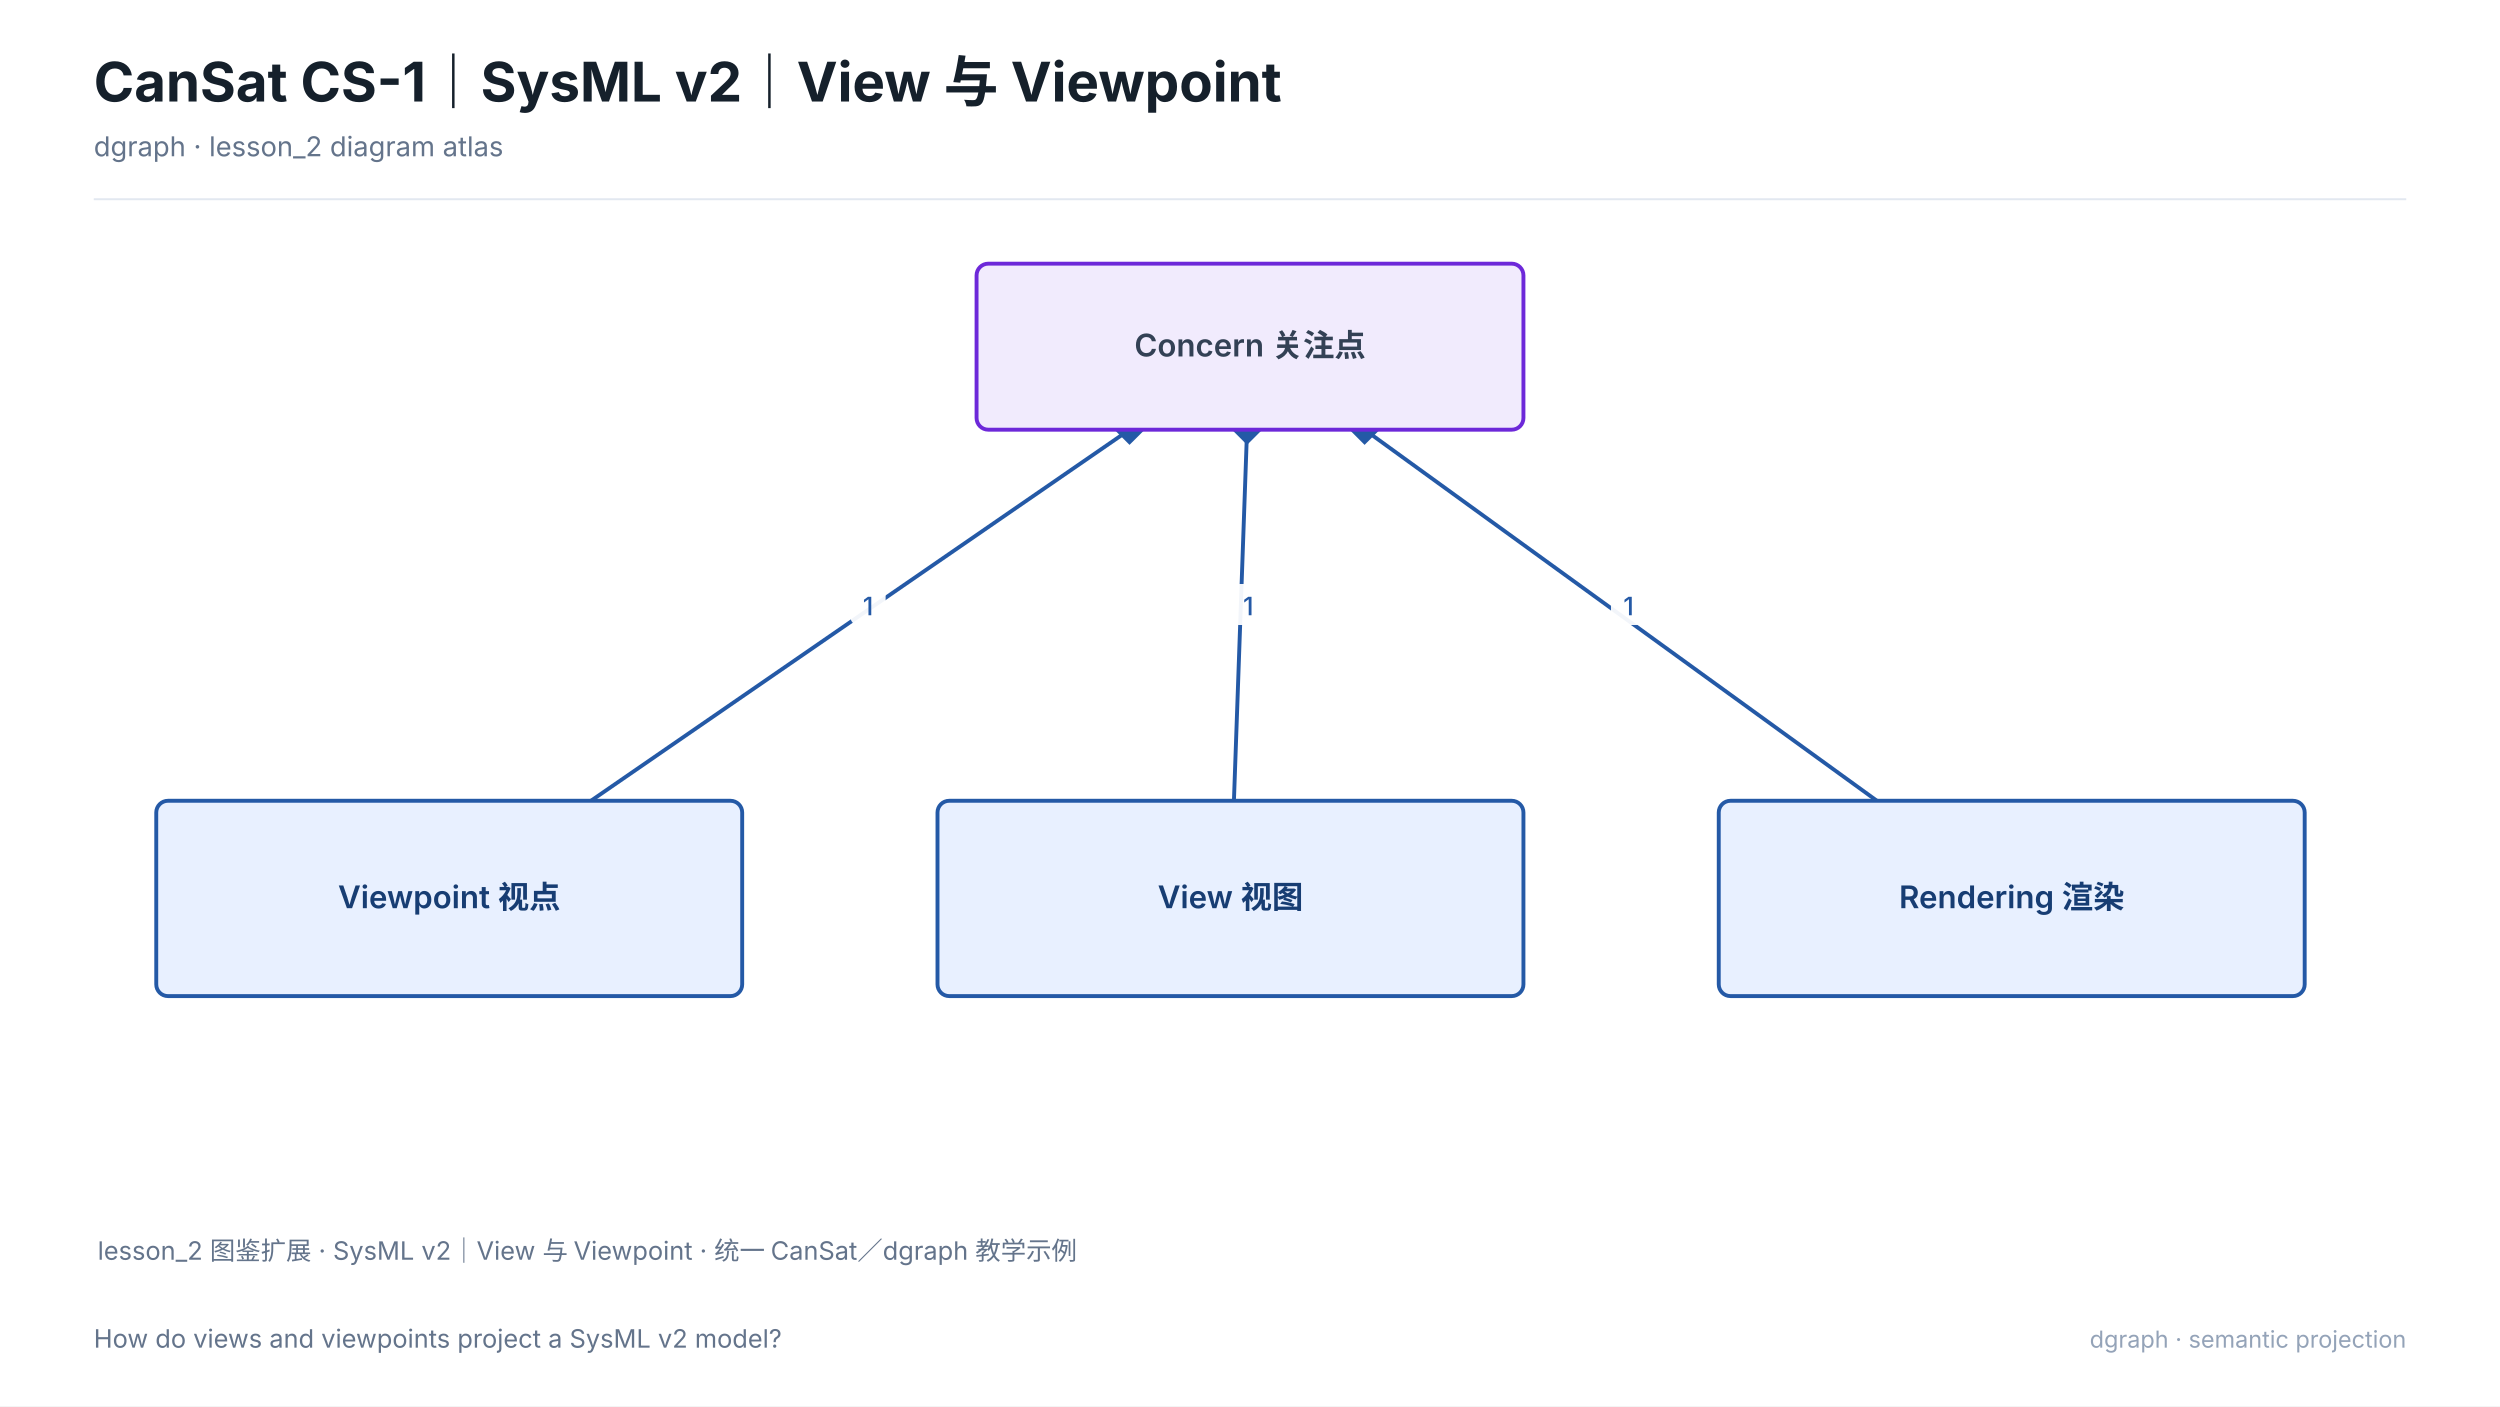
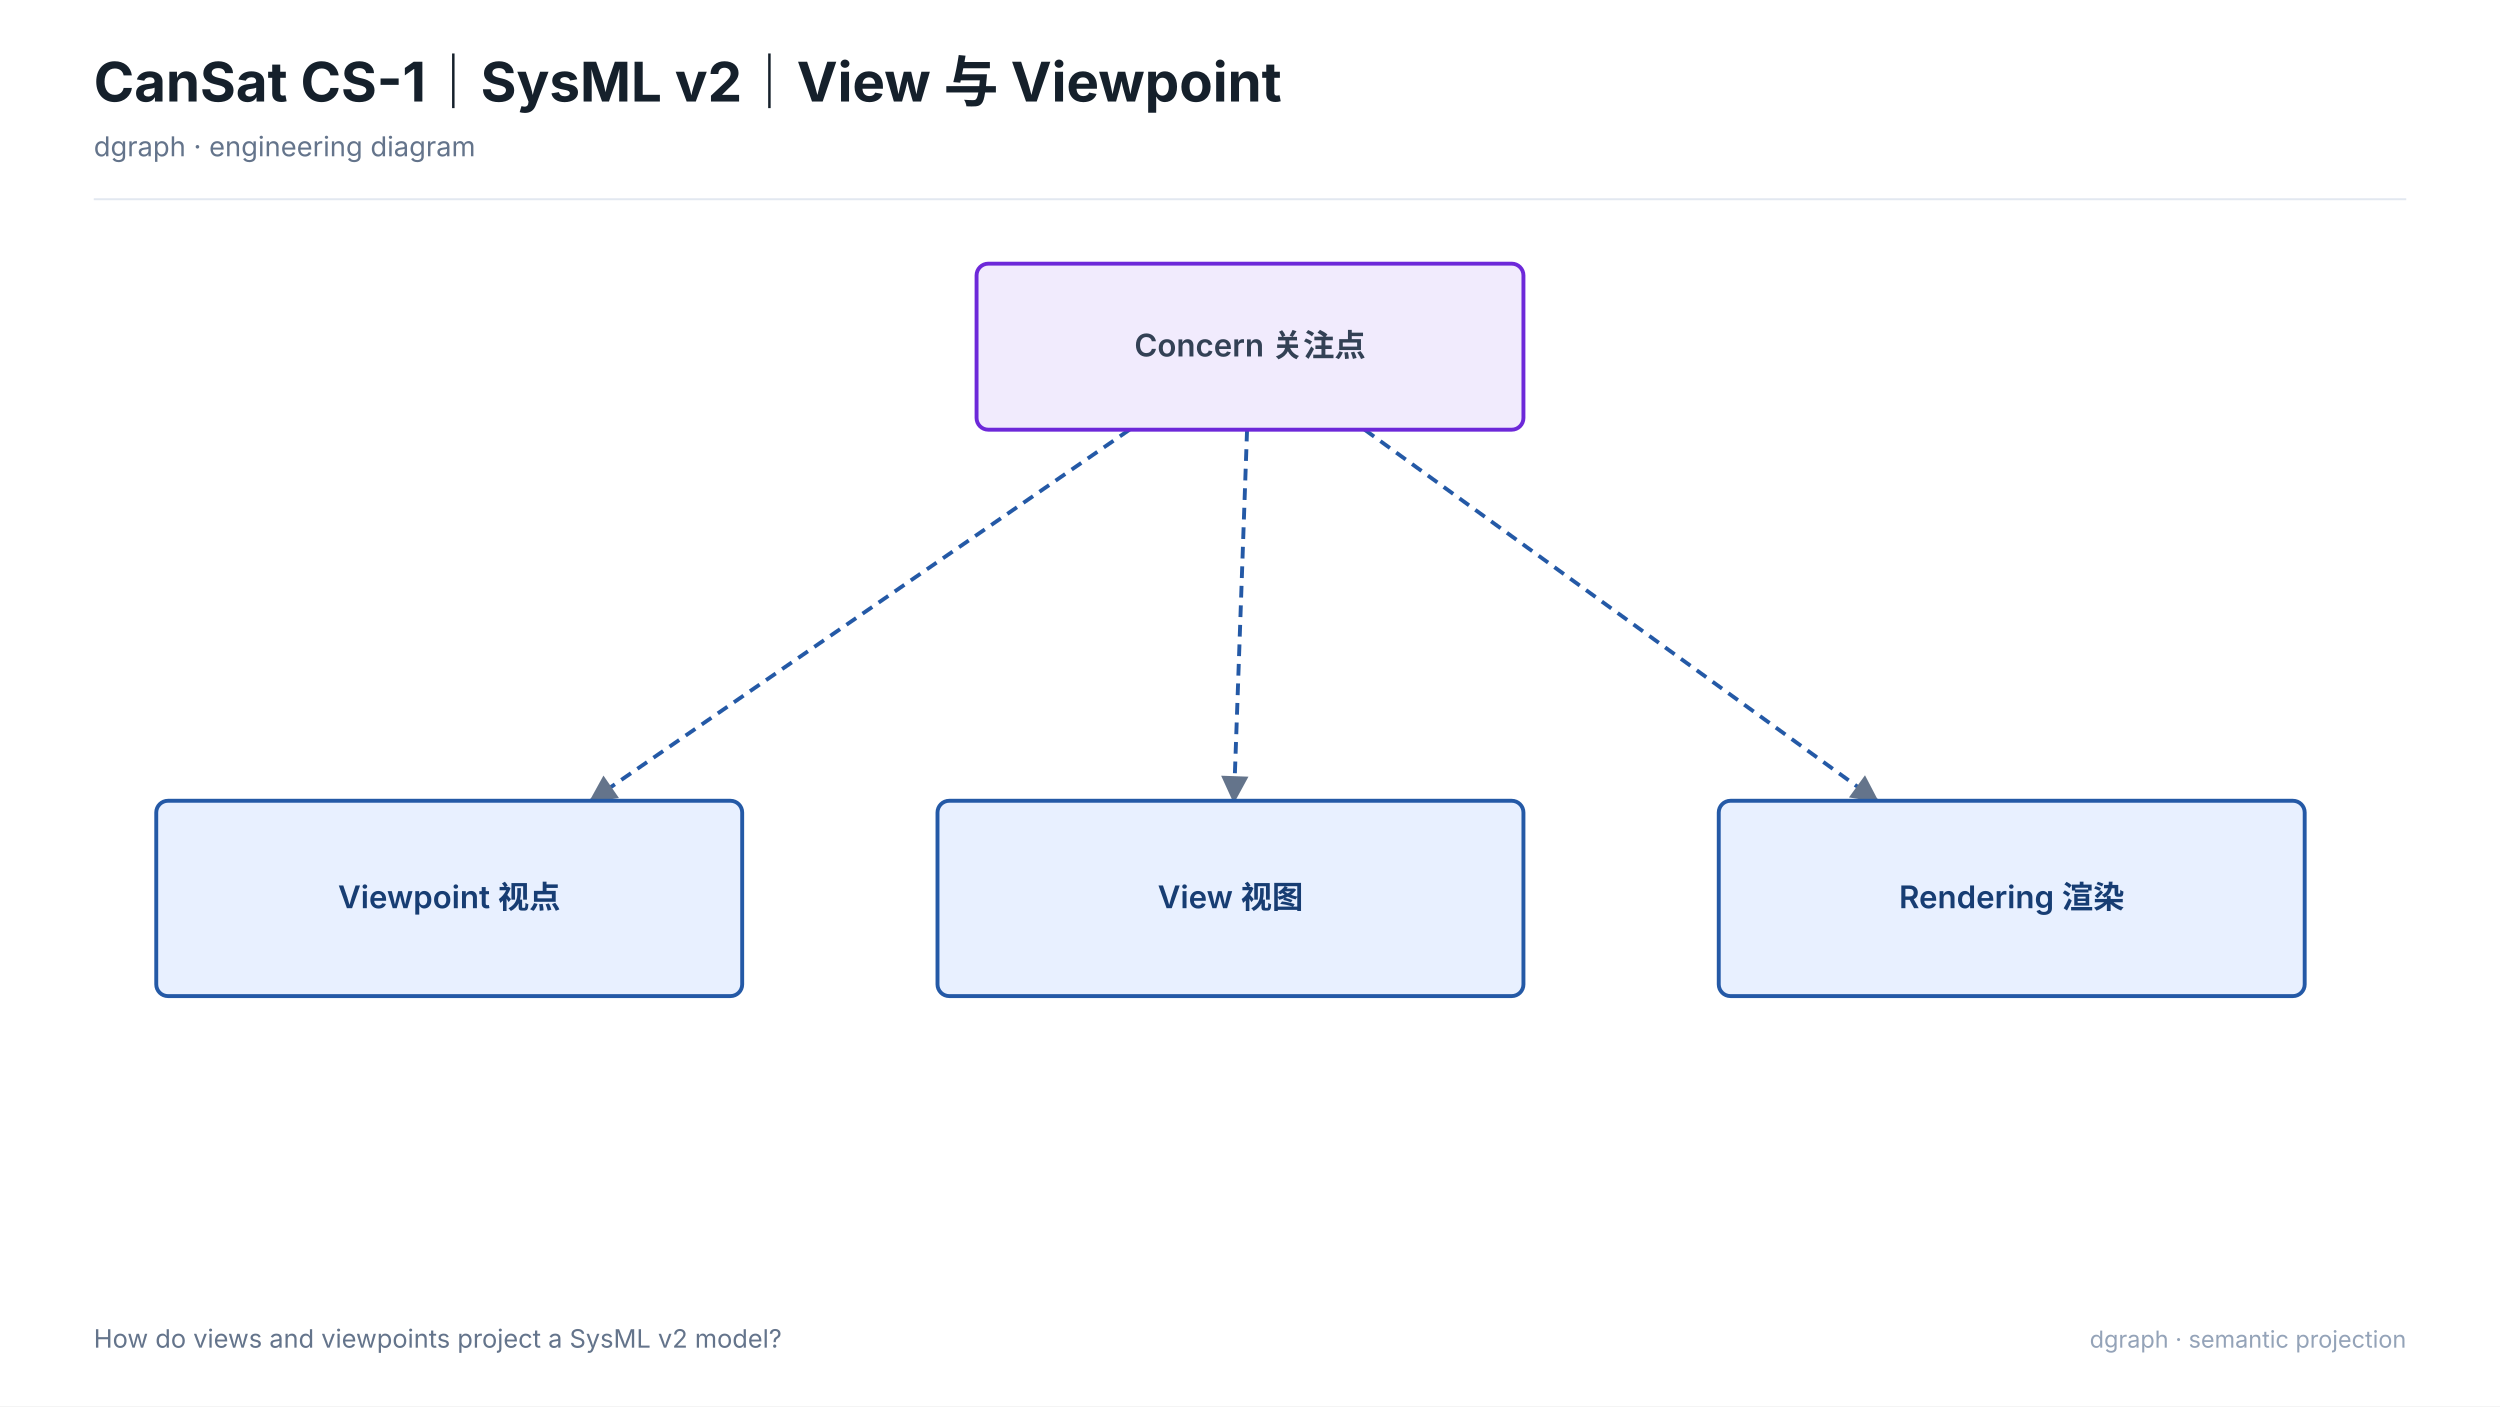
- <svg xmlns="http://www.w3.org/2000/svg" viewBox="0 0 1280 720" width="1280" height="720" font-family="-apple-system, PingFang SC, Hiragino Sans GB, Noto Sans SC, sans-serif">
+ <svg xmlns="http://www.w3.org/2000/svg" viewBox="0 0 1280 720" width="1280" height="720" font-family="-apple-system, PingFang SC, Hiragino Sans GB, Noto Sans SC, sans-serif" data-layout="sysml-v2">
  <defs>
    <marker id="arrow" viewBox="0 0 10 10" refX="9" refY="5" markerWidth="7" markerHeight="7" orient="auto">
      <path d="M 0 0 L 10 5 L 0 10 z" fill="#64748b" />
    </marker>
  </defs>
  <rect width="1280" height="720" fill="#fff" />
  <text x="48" y="52" font-size="28" fill="#15202b" text-anchor="start" font-weight="750">CanSat CS-1｜SysML v2｜View 与 Viewpoint</text>
-   <text x="48" y="80" font-size="14" fill="#64748b" text-anchor="start" font-weight="400">dgraph · lesson_2 diagram atlas</text>
+   <text x="48" y="80" font-size="14" fill="#64748b" text-anchor="start" font-weight="400">dgraph · engineering diagram</text>
  <line x1="48" y1="102" x2="1232" y2="102" stroke="#e2e8f0" />
-   <path d="M 578.319,220 L 302.566,410" fill="none" stroke="#2459a6" stroke-width="2" stroke-dasharray="None" marker-end="none" />
-   <rect x="573.319" y="215" width="10" height="10" transform="rotate(45 578.3186 220)" fill="#2459a6" stroke="#2459a6" />
-   <path d="M 638.496,220 L 631.77,410" fill="none" stroke="#2459a6" stroke-width="2" stroke-dasharray="None" marker-end="none" />
-   <rect x="633.496" y="215" width="10" height="10" transform="rotate(45 638.4956 220)" fill="#2459a6" stroke="#2459a6" />
-   <path d="M 698.673,220 L 960.973,410" fill="none" stroke="#2459a6" stroke-width="2" stroke-dasharray="None" marker-end="none" />
-   <rect x="693.673" y="215" width="10" height="10" transform="rotate(45 698.6726 220)" fill="#2459a6" stroke="#2459a6" />
-   <g data-node-id="n0" data-source-id="Lesson2.sysml-v2.n0" data-kind="block">
+   <path d="M 578.319,220 L 302.566,410" fill="none" stroke="#2459a6" stroke-width="2" stroke-dasharray="6 4" marker-end="url(#arrow)" />
+   <path d="M 638.496,220 L 631.77,410" fill="none" stroke="#2459a6" stroke-width="2" stroke-dasharray="6 4" marker-end="url(#arrow)" />
+   <path d="M 698.673,220 L 960.973,410" fill="none" stroke="#2459a6" stroke-width="2" stroke-dasharray="6 4" marker-end="url(#arrow)" />
+   <g data-node-id="n0" data-source-id="Example.sysml-v2.n0" data-kind="block">
    <rect x="500" y="135" width="280" height="85" rx="6" fill="#f1ebfd" stroke="#6d28d9" stroke-width="2" />
    <text x="640.0" y="182.5" font-size="16" fill="#334155" text-anchor="middle" font-weight="600">Concern 关注点</text>
  </g>
-   <g data-node-id="n1" data-source-id="Lesson2.sysml-v2.n1" data-kind="block">
+   <g data-node-id="n1" data-source-id="Example.sysml-v2.n1" data-kind="block">
    <rect x="80" y="410" width="300" height="100" rx="6" fill="#e8f0ff" stroke="#2459a6" stroke-width="2" />
    <text x="230.0" y="465.0" font-size="16" fill="#173d73" text-anchor="middle" font-weight="600">Viewpoint 视点</text>
  </g>
-   <g data-node-id="n2" data-source-id="Lesson2.sysml-v2.n2" data-kind="block">
+   <g data-node-id="n2" data-source-id="Example.sysml-v2.n2" data-kind="block">
    <rect x="480" y="410" width="300" height="100" rx="6" fill="#e8f0ff" stroke="#2459a6" stroke-width="2" />
    <text x="630.0" y="465.0" font-size="16" fill="#173d73" text-anchor="middle" font-weight="600">View 视图</text>
  </g>
-   <g data-node-id="n3" data-source-id="Lesson2.sysml-v2.n3" data-kind="block">
+   <g data-node-id="n3" data-source-id="Example.sysml-v2.n3" data-kind="block">
    <rect x="880" y="410" width="300" height="100" rx="6" fill="#e8f0ff" stroke="#2459a6" stroke-width="2" />
    <text x="1030.0" y="465.0" font-size="16" fill="#173d73" text-anchor="middle" font-weight="600">Rendering 渲染</text>
  </g>
-   <rect x="435.442" y="299.0" width="18" height="21" rx="4" fill="#fff" fill-opacity=".94" />
-   <text x="444.442" y="315.0" font-size="13" fill="#2459a6" text-anchor="middle" font-weight="500">1</text>
-   <rect x="630.133" y="299.0" width="18" height="21" rx="4" fill="#fff" fill-opacity=".94" />
-   <text x="639.133" y="315.0" font-size="13" fill="#2459a6" text-anchor="middle" font-weight="500">1</text>
-   <rect x="824.823" y="299.0" width="18" height="21" rx="4" fill="#fff" fill-opacity=".94" />
-   <text x="833.823" y="315.0" font-size="13" fill="#2459a6" text-anchor="middle" font-weight="500">1</text>
-   <text x="50" y="645" font-size="13" fill="#64748b" text-anchor="start" font-weight="400">lesson_2 图鉴扩展 · SysML v2｜View 与 Viewpoint · 统一 CanSat／dgraph 教学示例</text>
  <text x="48" y="690" font-size="13" fill="#64748b" text-anchor="start" font-weight="400">How do views and viewpoints project a SysML v2 model?</text>
  <text x="1232" y="690" font-size="12" fill="#94a3b8" text-anchor="end" font-weight="400">dgraph · semantic projection</text>
</svg>
